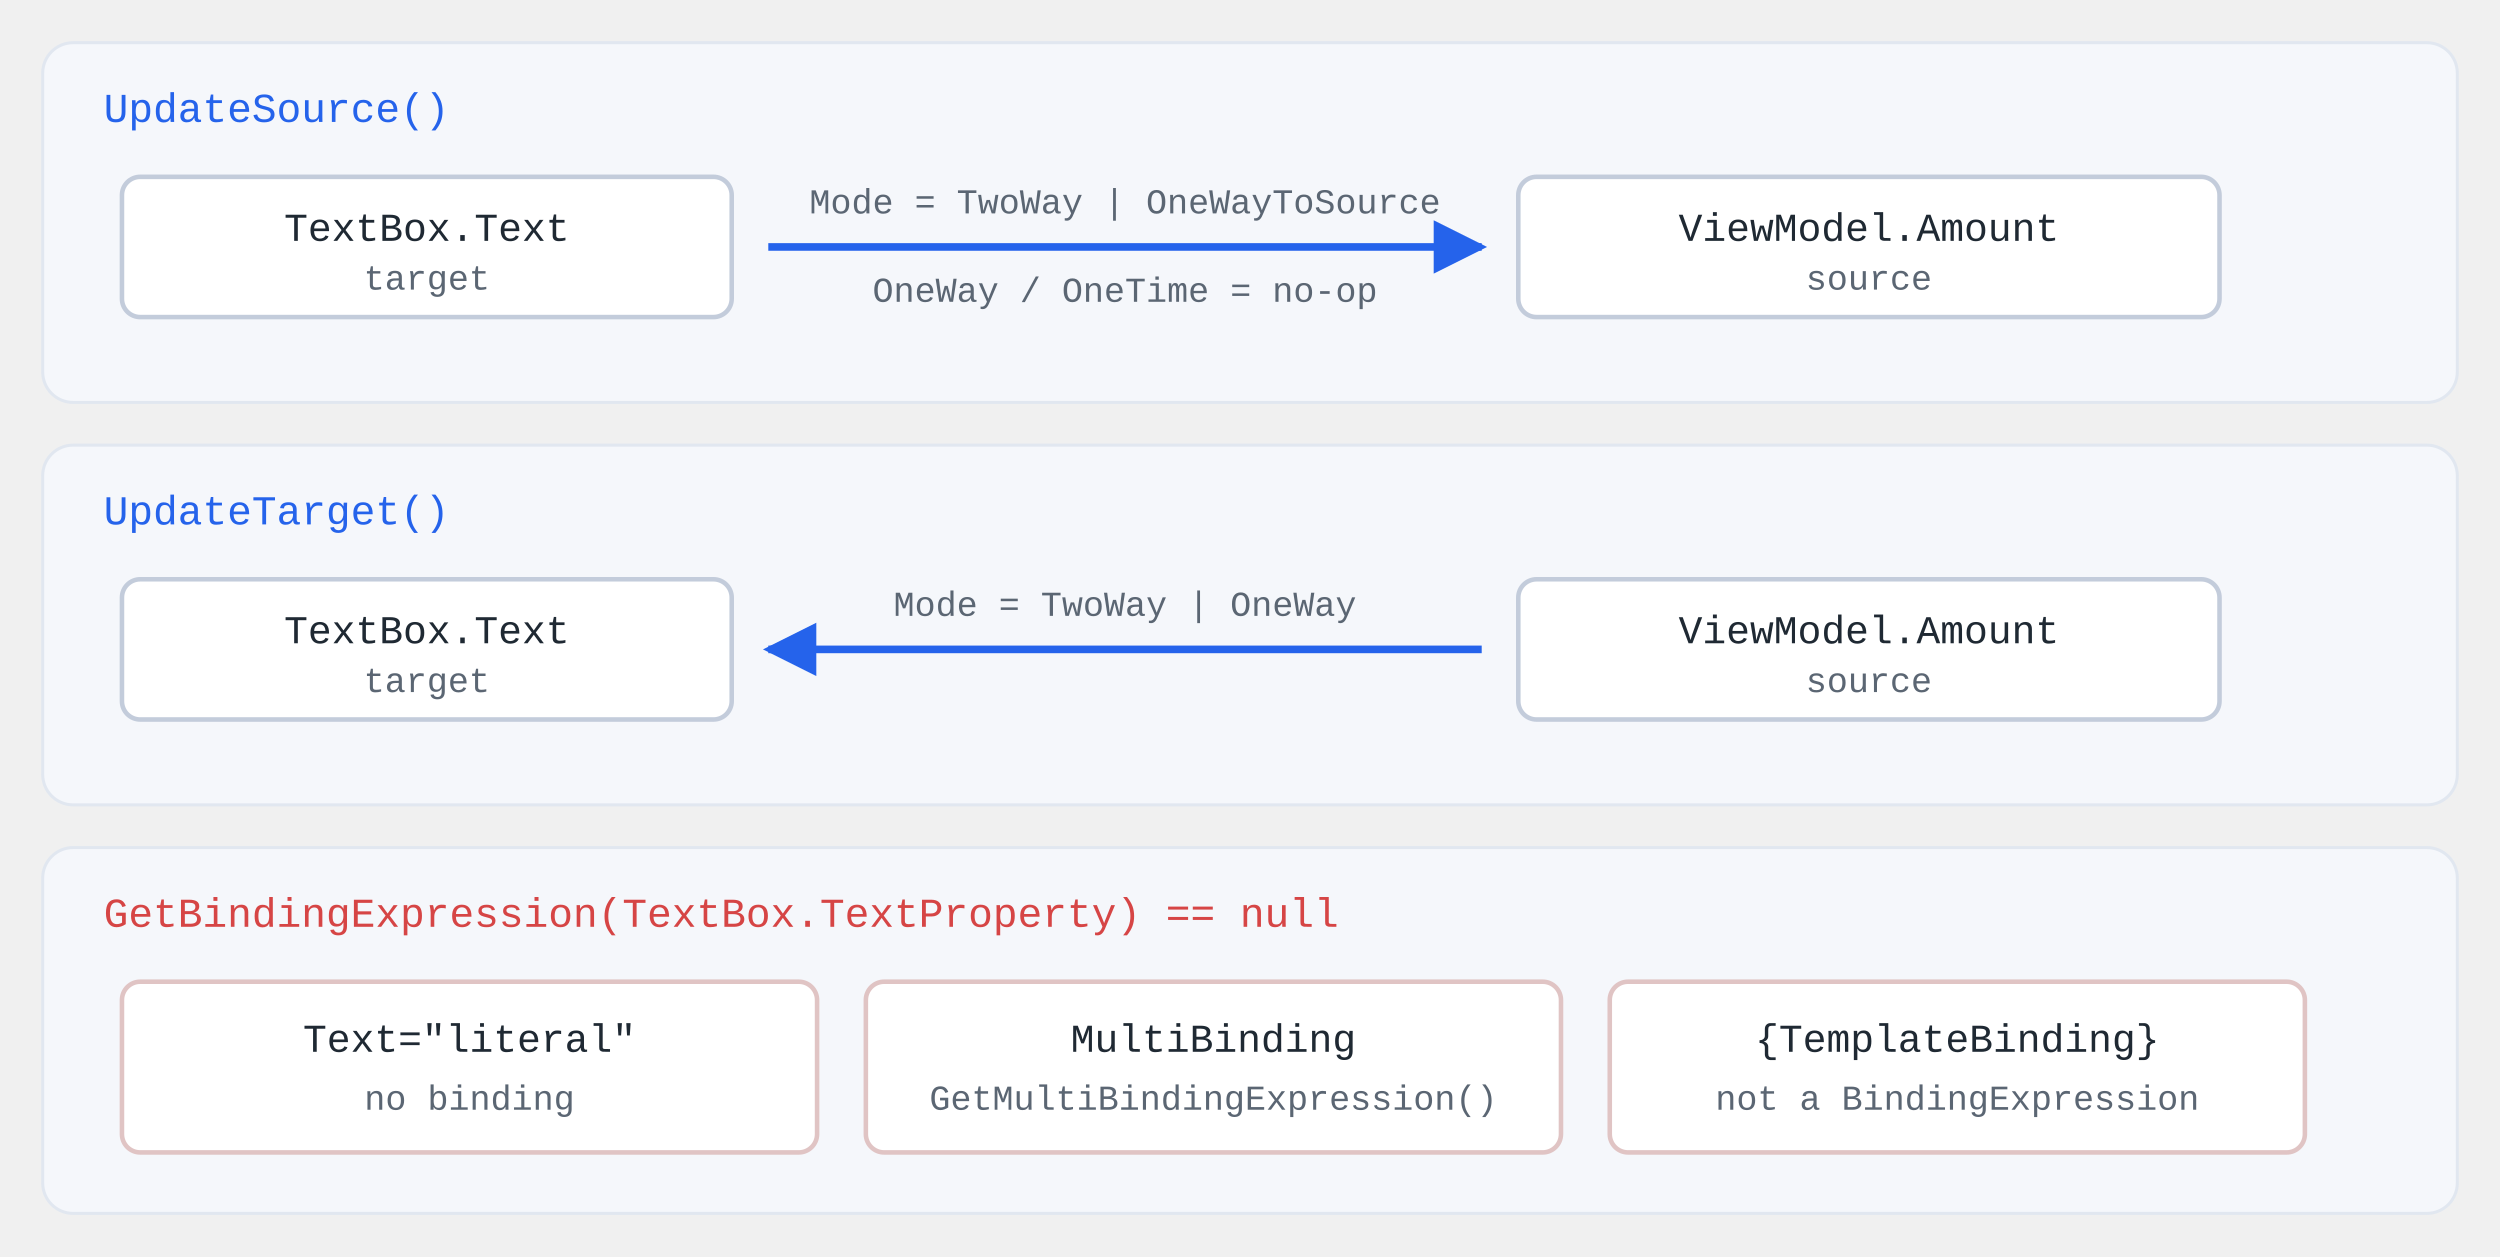
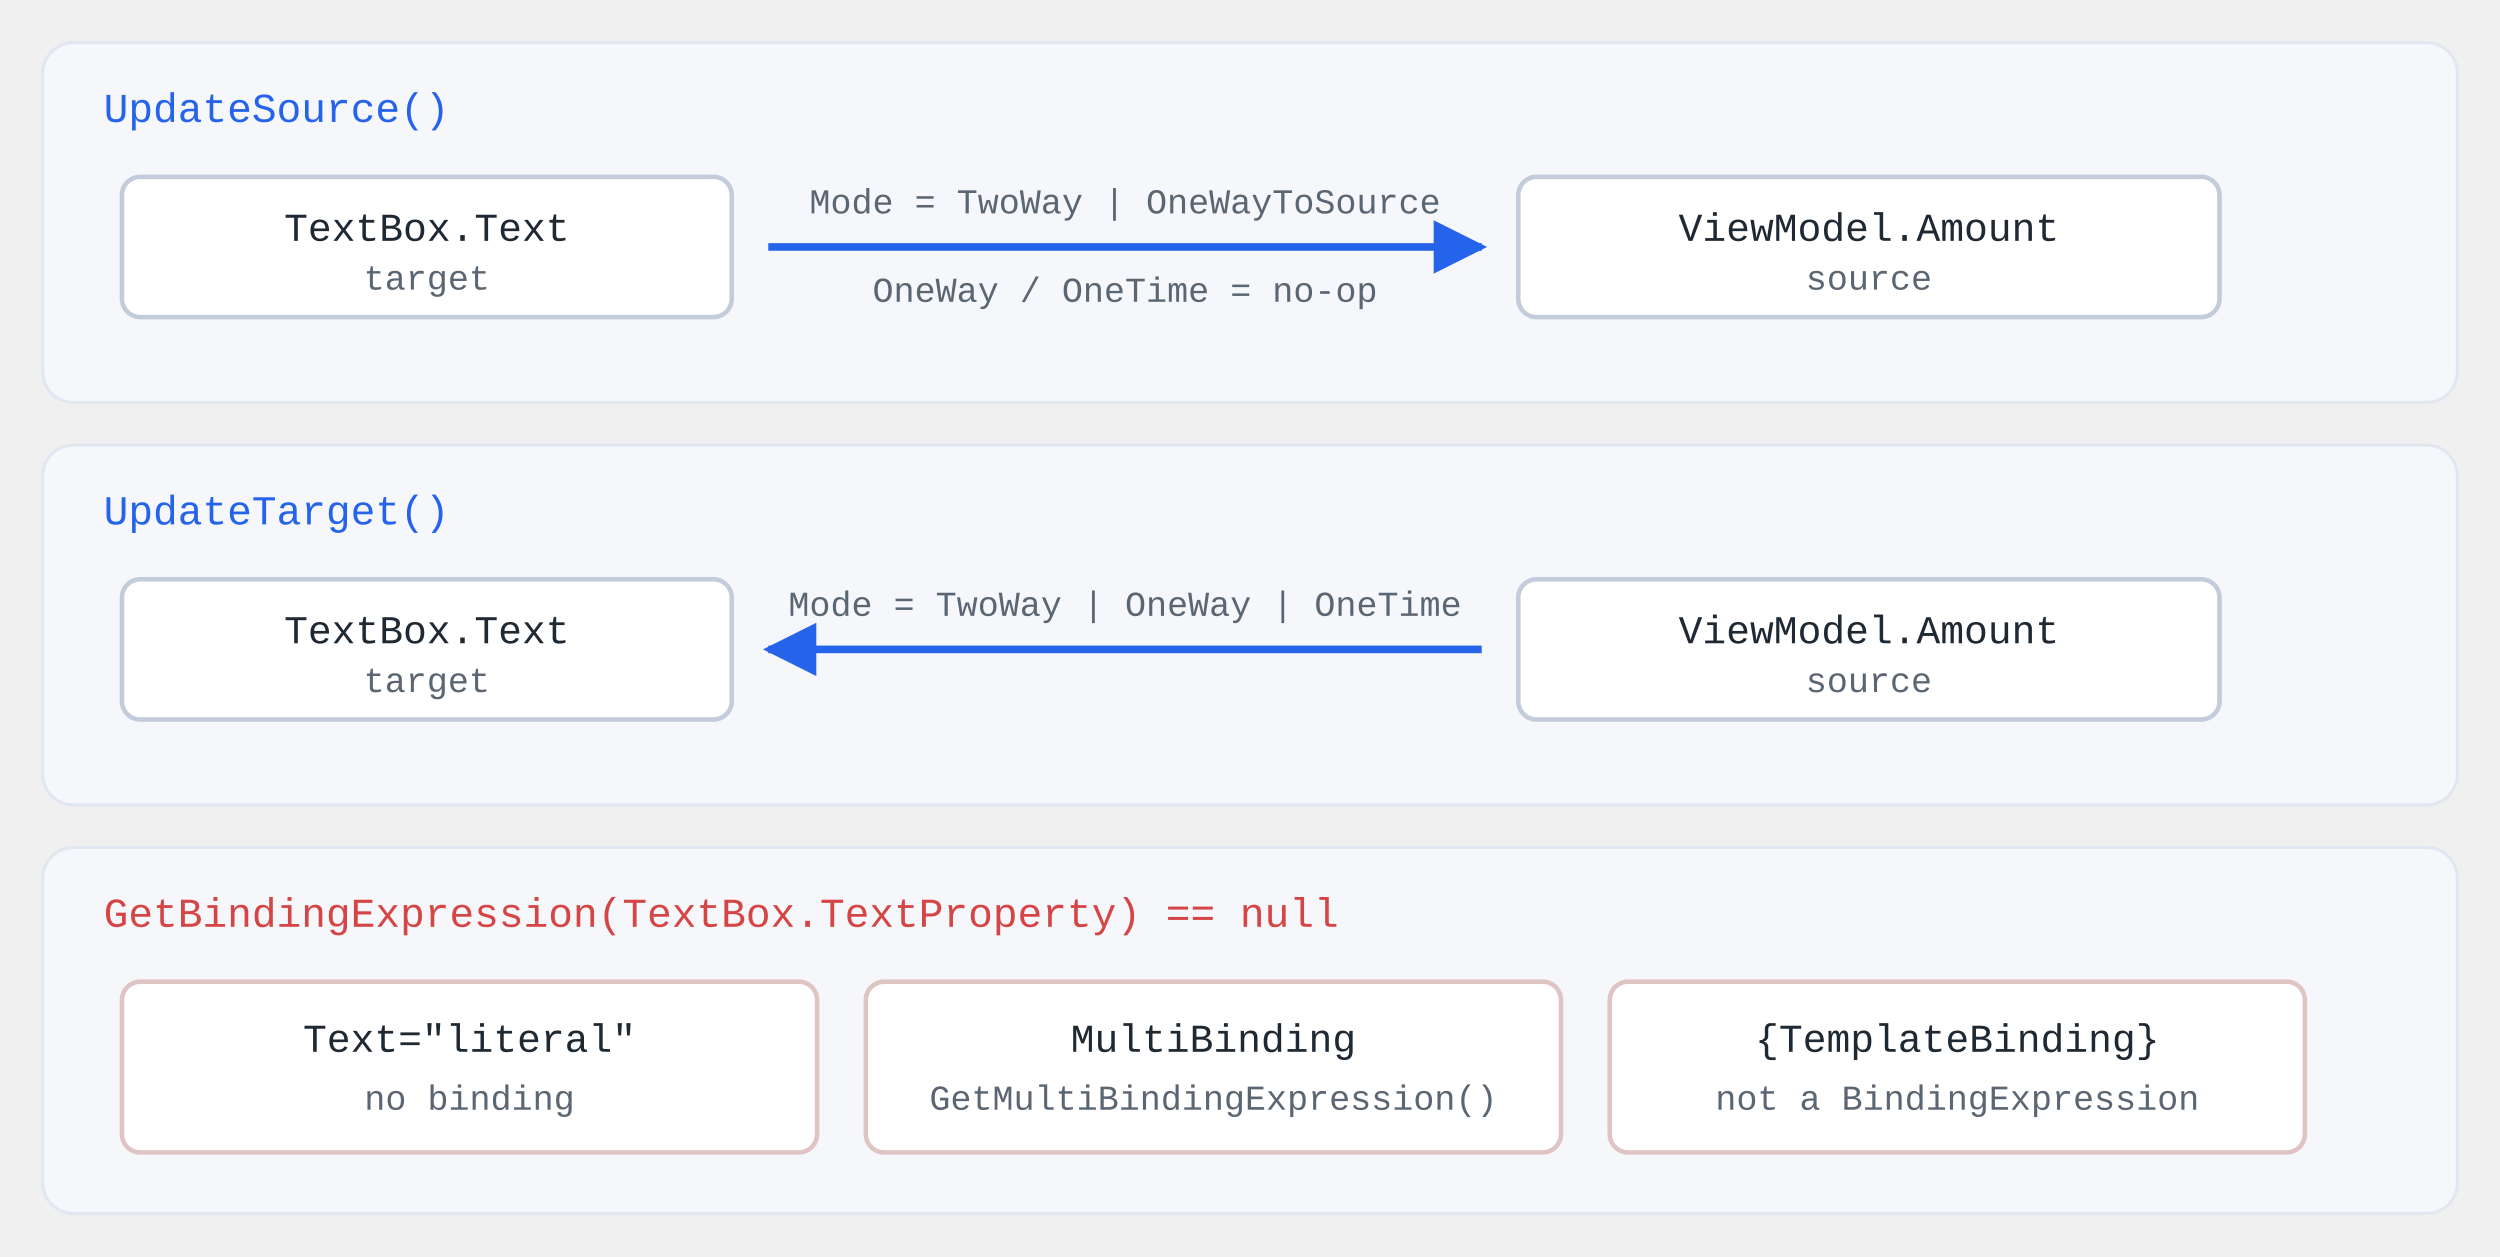
<svg xmlns="http://www.w3.org/2000/svg" viewBox="0 0 820 412" width="820" height="412" role="img">
  <defs>
    <style>
      .lane { fill: #f5f7fb; stroke: #e1e7f0; stroke-width: 1; }
      .box { fill: #ffffff; stroke: #c3ccdb; stroke-width: 1.5; }
      .chip { fill: #ffffff; stroke: #e0c4c4; stroke-width: 1.5; }
      .code { font-family: Consolas, "Courier New", monospace; font-size: 13px; fill: #1f2933; }
      .code-sm { font-family: Consolas, "Courier New", monospace; font-size: 11.5px; fill: #5b6673; }
      .lane-title { font-family: Consolas, "Courier New", monospace; font-size: 13.5px; fill: #2563eb; }
      .lane-title-ng { font-family: Consolas, "Courier New", monospace; font-size: 13.5px; fill: #d64545; }
    </style>
    <marker id="arrow-blue" viewBox="0 0 10 10" refX="9" refY="5" markerWidth="7" markerHeight="7" orient="auto-start-reverse">
      <path d="M 0 0 L 10 5 L 0 10 z" fill="#2563eb" />
    </marker>
  </defs>
  <rect class="lane" x="14" y="14" width="792" height="118" rx="10" />
  <text class="lane-title" x="34" y="40">UpdateSource()</text>
  <rect class="box" x="40" y="58" width="200" height="46" rx="6" />
  <text class="code" x="140" y="79" text-anchor="middle">TextBox.Text</text>
  <text class="code-sm" x="140" y="95" text-anchor="middle">target</text>
  <line x1="252" y1="81" x2="486" y2="81" stroke="#2563eb" stroke-width="2.5" marker-end="url(#arrow-blue)" />
  <text class="code-sm" x="369" y="70" text-anchor="middle" fill="#2563eb">Mode = TwoWay | OneWayToSource</text>
  <rect class="box" x="498" y="58" width="230" height="46" rx="6" />
  <text class="code" x="613" y="79" text-anchor="middle">ViewModel.Amount</text>
  <text class="code-sm" x="613" y="95" text-anchor="middle">source</text>
  <text class="code-sm" x="369" y="99" text-anchor="middle">OneWay / OneTime = no-op</text>
  <rect class="lane" x="14" y="146" width="792" height="118" rx="10" />
  <text class="lane-title" x="34" y="172">UpdateTarget()</text>
  <rect class="box" x="40" y="190" width="200" height="46" rx="6" />
  <text class="code" x="140" y="211" text-anchor="middle">TextBox.Text</text>
  <text class="code-sm" x="140" y="227" text-anchor="middle">target</text>
  <line x1="486" y1="213" x2="252" y2="213" stroke="#2563eb" stroke-width="2.5" marker-end="url(#arrow-blue)" />
-   <text class="code-sm" x="369" y="202" text-anchor="middle" fill="#2563eb">Mode = TwoWay | OneWay</text>
+   <text class="code-sm" x="369" y="202" text-anchor="middle" fill="#2563eb">Mode = TwoWay | OneWay | OneTime</text>
  <rect class="box" x="498" y="190" width="230" height="46" rx="6" />
  <text class="code" x="613" y="211" text-anchor="middle">ViewModel.Amount</text>
  <text class="code-sm" x="613" y="227" text-anchor="middle">source</text>
  <rect class="lane" x="14" y="278" width="792" height="120" rx="10" />
  <text class="lane-title-ng" x="34" y="304">GetBindingExpression(TextBox.TextProperty) == null</text>
  <rect class="chip" x="40" y="322" width="228" height="56" rx="6" />
  <text class="code" x="154" y="345" text-anchor="middle">Text="literal"</text>
  <text class="code-sm" x="154" y="364" text-anchor="middle">no binding</text>
  <rect class="chip" x="284" y="322" width="228" height="56" rx="6" />
  <text class="code" x="398" y="345" text-anchor="middle">MultiBinding</text>
  <text class="code-sm" x="398" y="364" text-anchor="middle">GetMultiBindingExpression()</text>
  <rect class="chip" x="528" y="322" width="228" height="56" rx="6" />
  <text class="code" x="642" y="345" text-anchor="middle">{TemplateBinding}</text>
  <text class="code-sm" x="642" y="364" text-anchor="middle">not a BindingExpression</text>
</svg>
